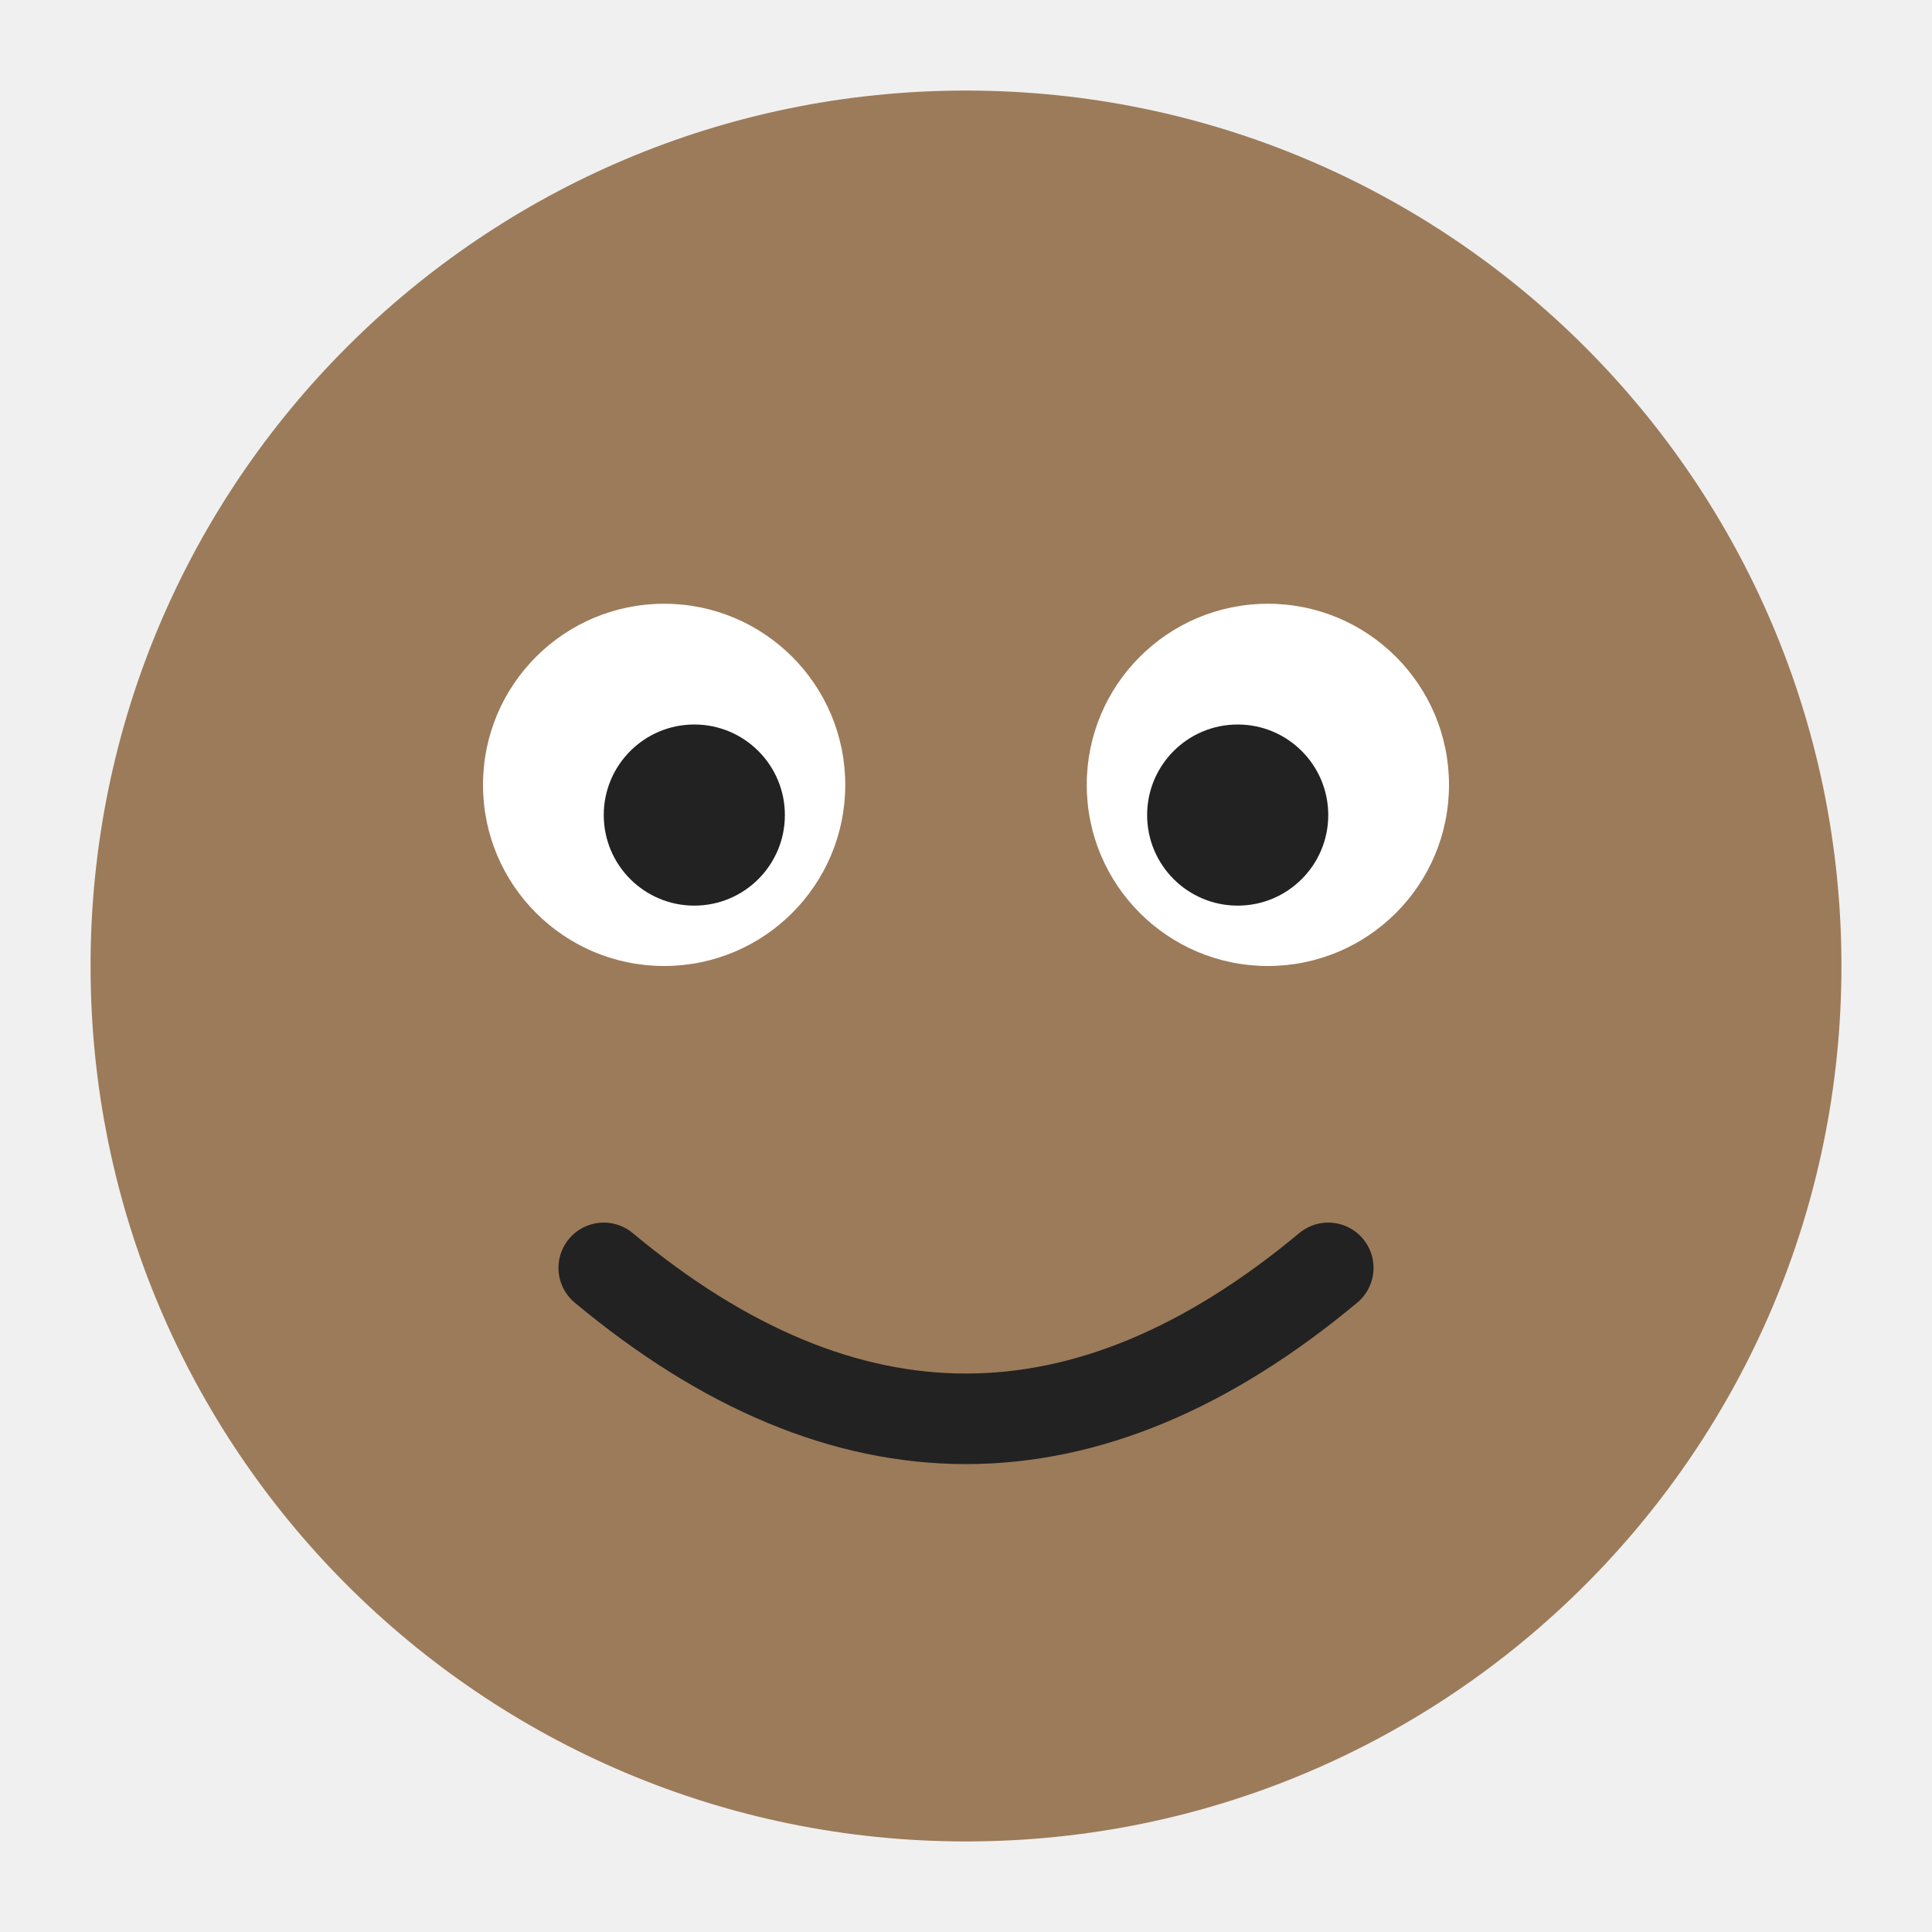
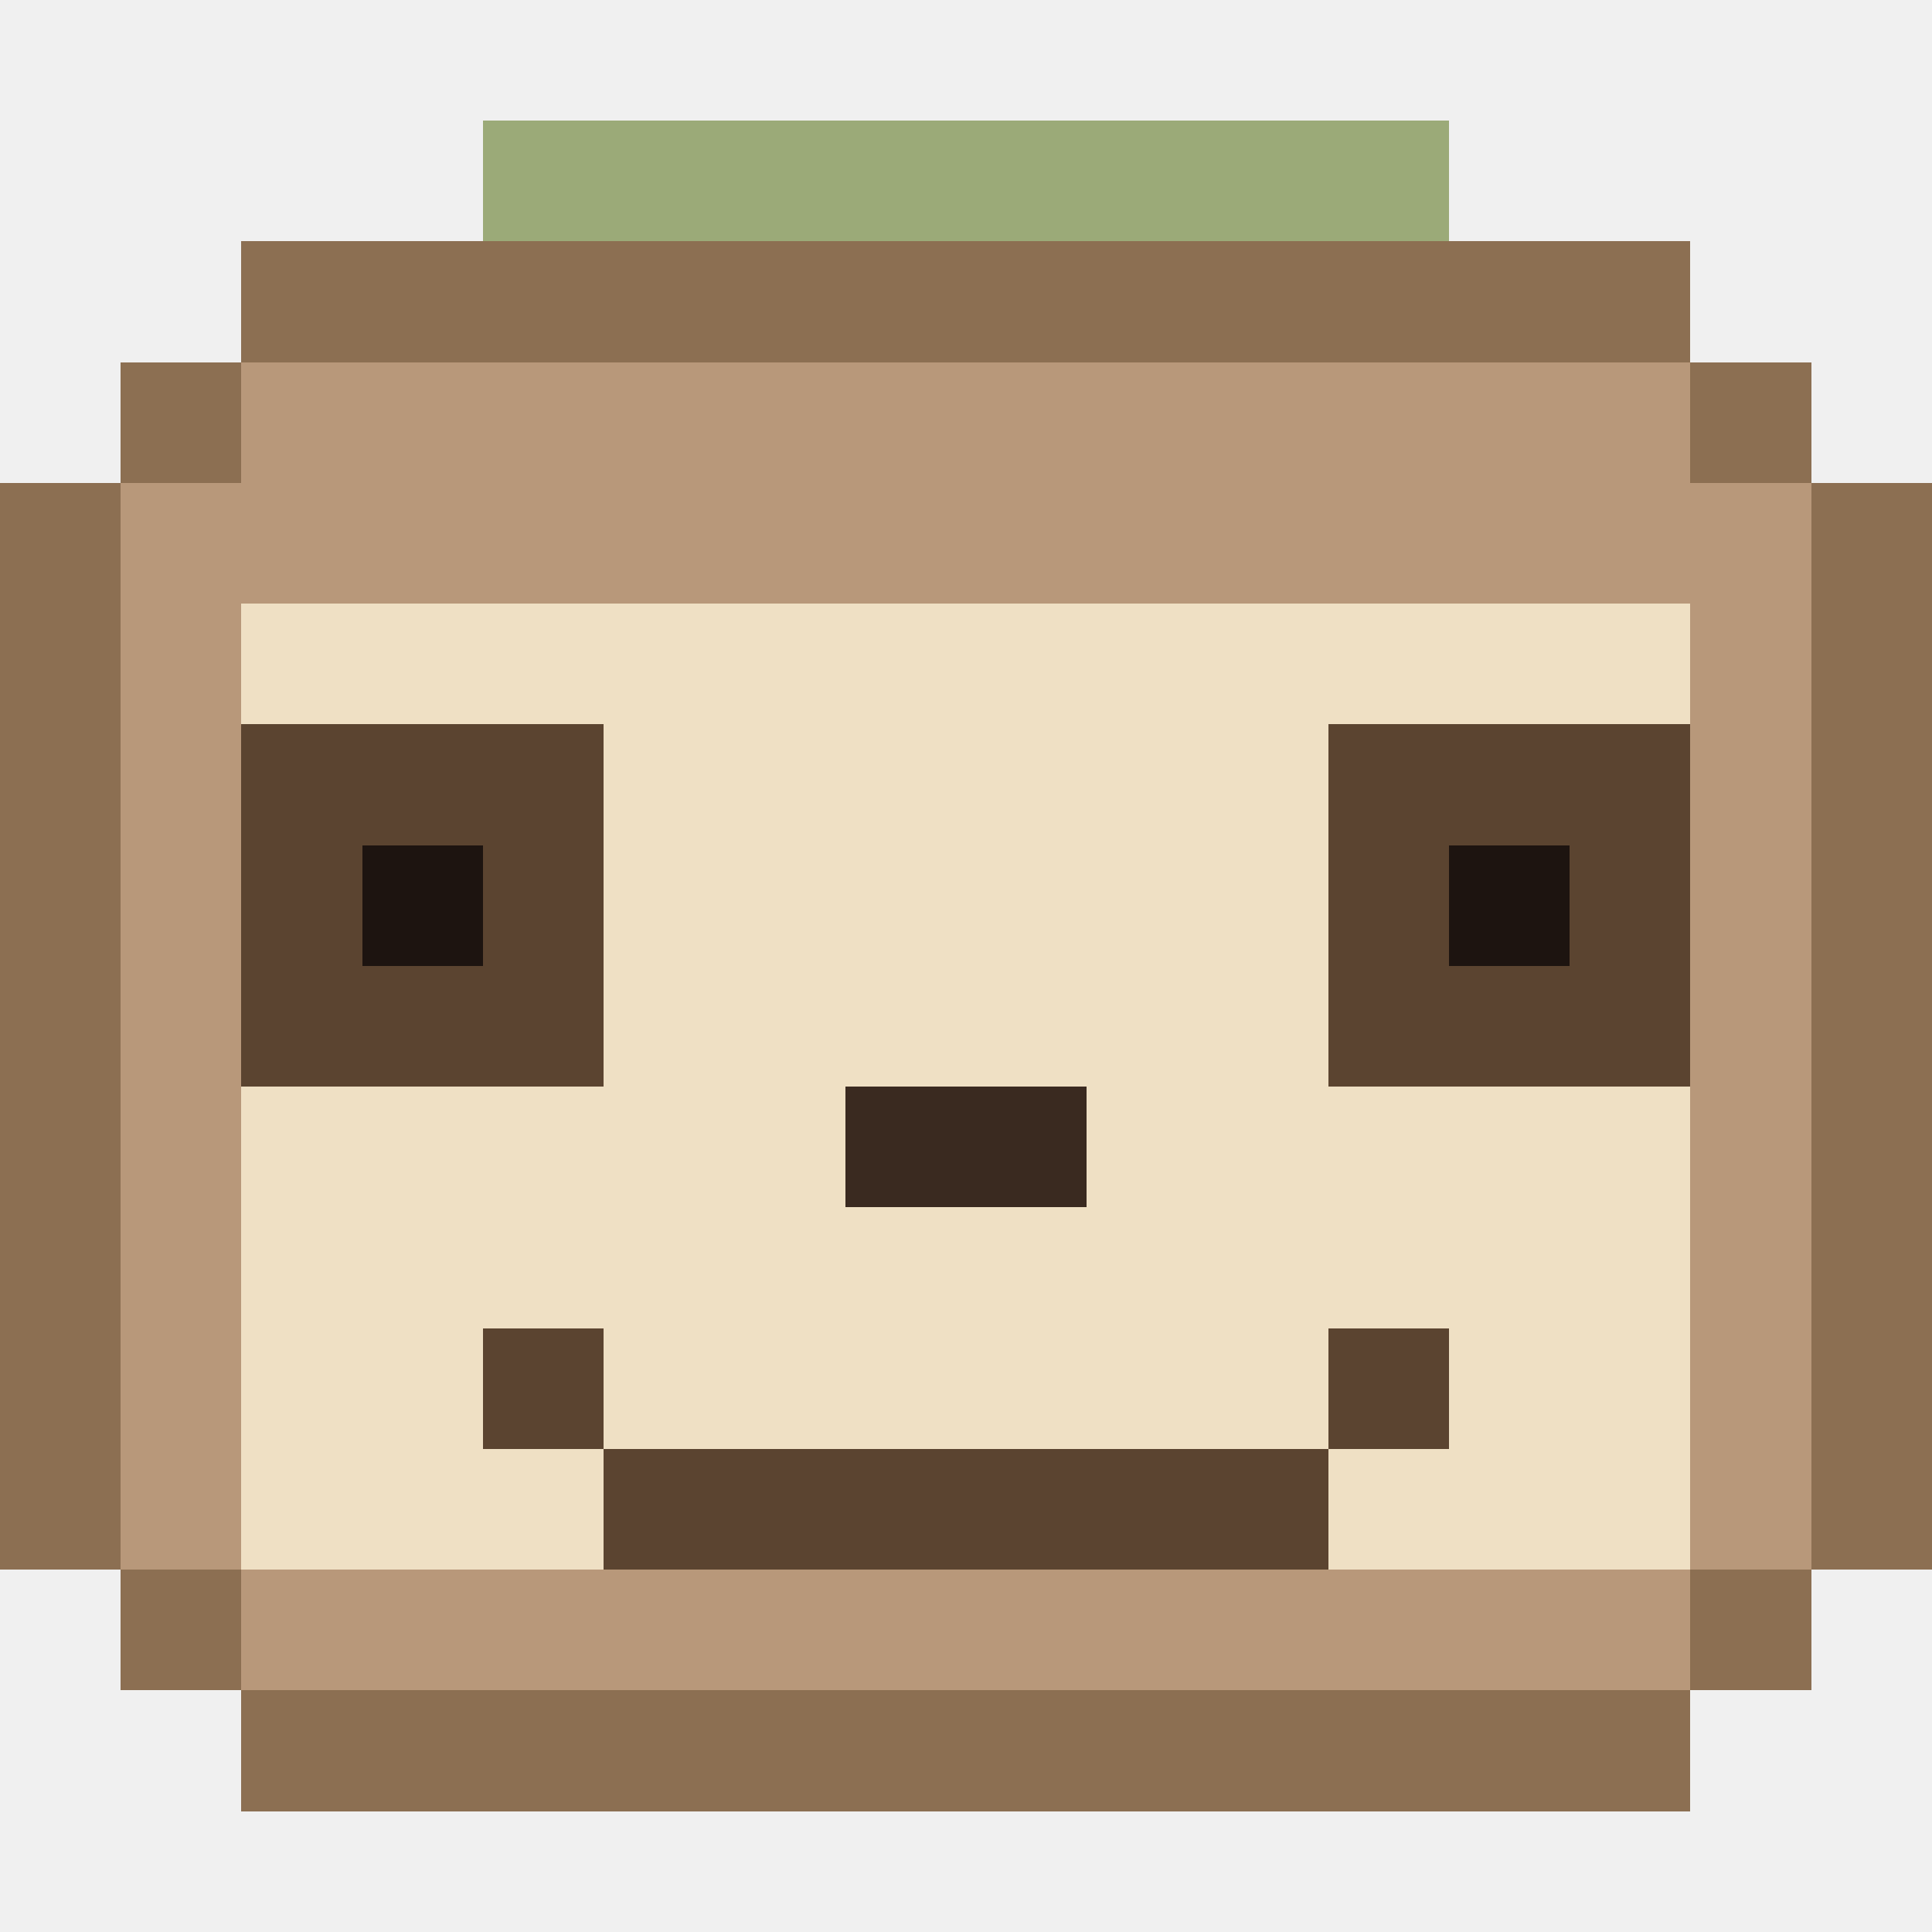
- <svg xmlns="http://www.w3.org/2000/svg" viewBox="0 0 64 64">
-   <circle cx="32" cy="32" r="29" fill="#9c7b5a" />
-   <circle cx="22" cy="26" r="6" fill="#fff" />
-   <circle cx="42" cy="26" r="6" fill="#fff" />
-   <circle cx="23" cy="27" r="3" fill="#222" />
-   <circle cx="41" cy="27" r="3" fill="#222" />
-   <path d="M20 42 Q32 52 44 42" stroke="#222" stroke-width="3" fill="none" stroke-linecap="round" />
+ <svg xmlns="http://www.w3.org/2000/svg" viewBox="0 0 16 16" shape-rendering="crispEdges">
+   <rect x="4" y="1" width="8" height="1" fill="#9BAA78" />
+   <rect x="2" y="2" width="12" height="1" fill="#8C6F52" />
+   <rect x="1" y="3" width="1" height="1" fill="#8C6F52" />
+   <rect x="2" y="3" width="12" height="1" fill="#B8987A" />
+   <rect x="14" y="3" width="1" height="1" fill="#8C6F52" />
+   <rect x="0" y="4" width="1" height="1" fill="#8C6F52" />
+   <rect x="1" y="4" width="14" height="1" fill="#B8987A" />
+   <rect x="15" y="4" width="1" height="1" fill="#8C6F52" />
+   <rect x="0" y="5" width="1" height="1" fill="#8C6F52" />
+   <rect x="1" y="5" width="1" height="1" fill="#B8987A" />
+   <rect x="2" y="5" width="12" height="1" fill="#EFE0C4" />
+   <rect x="14" y="5" width="1" height="1" fill="#B8987A" />
+   <rect x="15" y="5" width="1" height="1" fill="#8C6F52" />
+   <rect x="0" y="6" width="1" height="1" fill="#8C6F52" />
+   <rect x="1" y="6" width="1" height="1" fill="#B8987A" />
+   <rect x="2" y="6" width="3" height="1" fill="#5B4430" />
+   <rect x="5" y="6" width="6" height="1" fill="#EFE0C4" />
+   <rect x="11" y="6" width="3" height="1" fill="#5B4430" />
+   <rect x="14" y="6" width="1" height="1" fill="#B8987A" />
+   <rect x="15" y="6" width="1" height="1" fill="#8C6F52" />
+   <rect x="0" y="7" width="1" height="1" fill="#8C6F52" />
+   <rect x="1" y="7" width="1" height="1" fill="#B8987A" />
+   <rect x="2" y="7" width="1" height="1" fill="#5B4430" />
+   <rect x="3" y="7" width="1" height="1" fill="#1D1410" />
+   <rect x="4" y="7" width="1" height="1" fill="#5B4430" />
+   <rect x="5" y="7" width="6" height="1" fill="#EFE0C4" />
+   <rect x="11" y="7" width="1" height="1" fill="#5B4430" />
+   <rect x="12" y="7" width="1" height="1" fill="#1D1410" />
+   <rect x="13" y="7" width="1" height="1" fill="#5B4430" />
+   <rect x="14" y="7" width="1" height="1" fill="#B8987A" />
+   <rect x="15" y="7" width="1" height="1" fill="#8C6F52" />
+   <rect x="0" y="8" width="1" height="1" fill="#8C6F52" />
+   <rect x="1" y="8" width="1" height="1" fill="#B8987A" />
+   <rect x="2" y="8" width="3" height="1" fill="#5B4430" />
+   <rect x="5" y="8" width="6" height="1" fill="#EFE0C4" />
+   <rect x="11" y="8" width="3" height="1" fill="#5B4430" />
+   <rect x="14" y="8" width="1" height="1" fill="#B8987A" />
+   <rect x="15" y="8" width="1" height="1" fill="#8C6F52" />
+   <rect x="0" y="9" width="1" height="1" fill="#8C6F52" />
+   <rect x="1" y="9" width="1" height="1" fill="#B8987A" />
+   <rect x="2" y="9" width="5" height="1" fill="#EFE0C4" />
+   <rect x="7" y="9" width="2" height="1" fill="#3A2A20" />
+   <rect x="9" y="9" width="5" height="1" fill="#EFE0C4" />
+   <rect x="14" y="9" width="1" height="1" fill="#B8987A" />
+   <rect x="15" y="9" width="1" height="1" fill="#8C6F52" />
+   <rect x="0" y="10" width="1" height="1" fill="#8C6F52" />
+   <rect x="1" y="10" width="1" height="1" fill="#B8987A" />
+   <rect x="2" y="10" width="12" height="1" fill="#EFE0C4" />
+   <rect x="14" y="10" width="1" height="1" fill="#B8987A" />
+   <rect x="15" y="10" width="1" height="1" fill="#8C6F52" />
+   <rect x="0" y="11" width="1" height="1" fill="#8C6F52" />
+   <rect x="1" y="11" width="1" height="1" fill="#B8987A" />
+   <rect x="2" y="11" width="2" height="1" fill="#EFE0C4" />
+   <rect x="4" y="11" width="1" height="1" fill="#5B4430" />
+   <rect x="5" y="11" width="6" height="1" fill="#EFE0C4" />
+   <rect x="11" y="11" width="1" height="1" fill="#5B4430" />
+   <rect x="12" y="11" width="2" height="1" fill="#EFE0C4" />
+   <rect x="14" y="11" width="1" height="1" fill="#B8987A" />
+   <rect x="15" y="11" width="1" height="1" fill="#8C6F52" />
+   <rect x="0" y="12" width="1" height="1" fill="#8C6F52" />
+   <rect x="1" y="12" width="1" height="1" fill="#B8987A" />
+   <rect x="2" y="12" width="3" height="1" fill="#EFE0C4" />
+   <rect x="5" y="12" width="6" height="1" fill="#5B4430" />
+   <rect x="11" y="12" width="3" height="1" fill="#EFE0C4" />
+   <rect x="14" y="12" width="1" height="1" fill="#B8987A" />
+   <rect x="15" y="12" width="1" height="1" fill="#8C6F52" />
+   <rect x="1" y="13" width="1" height="1" fill="#8C6F52" />
+   <rect x="2" y="13" width="12" height="1" fill="#B8987A" />
+   <rect x="14" y="13" width="1" height="1" fill="#8C6F52" />
+   <rect x="2" y="14" width="12" height="1" fill="#8C6F52" />
</svg>
